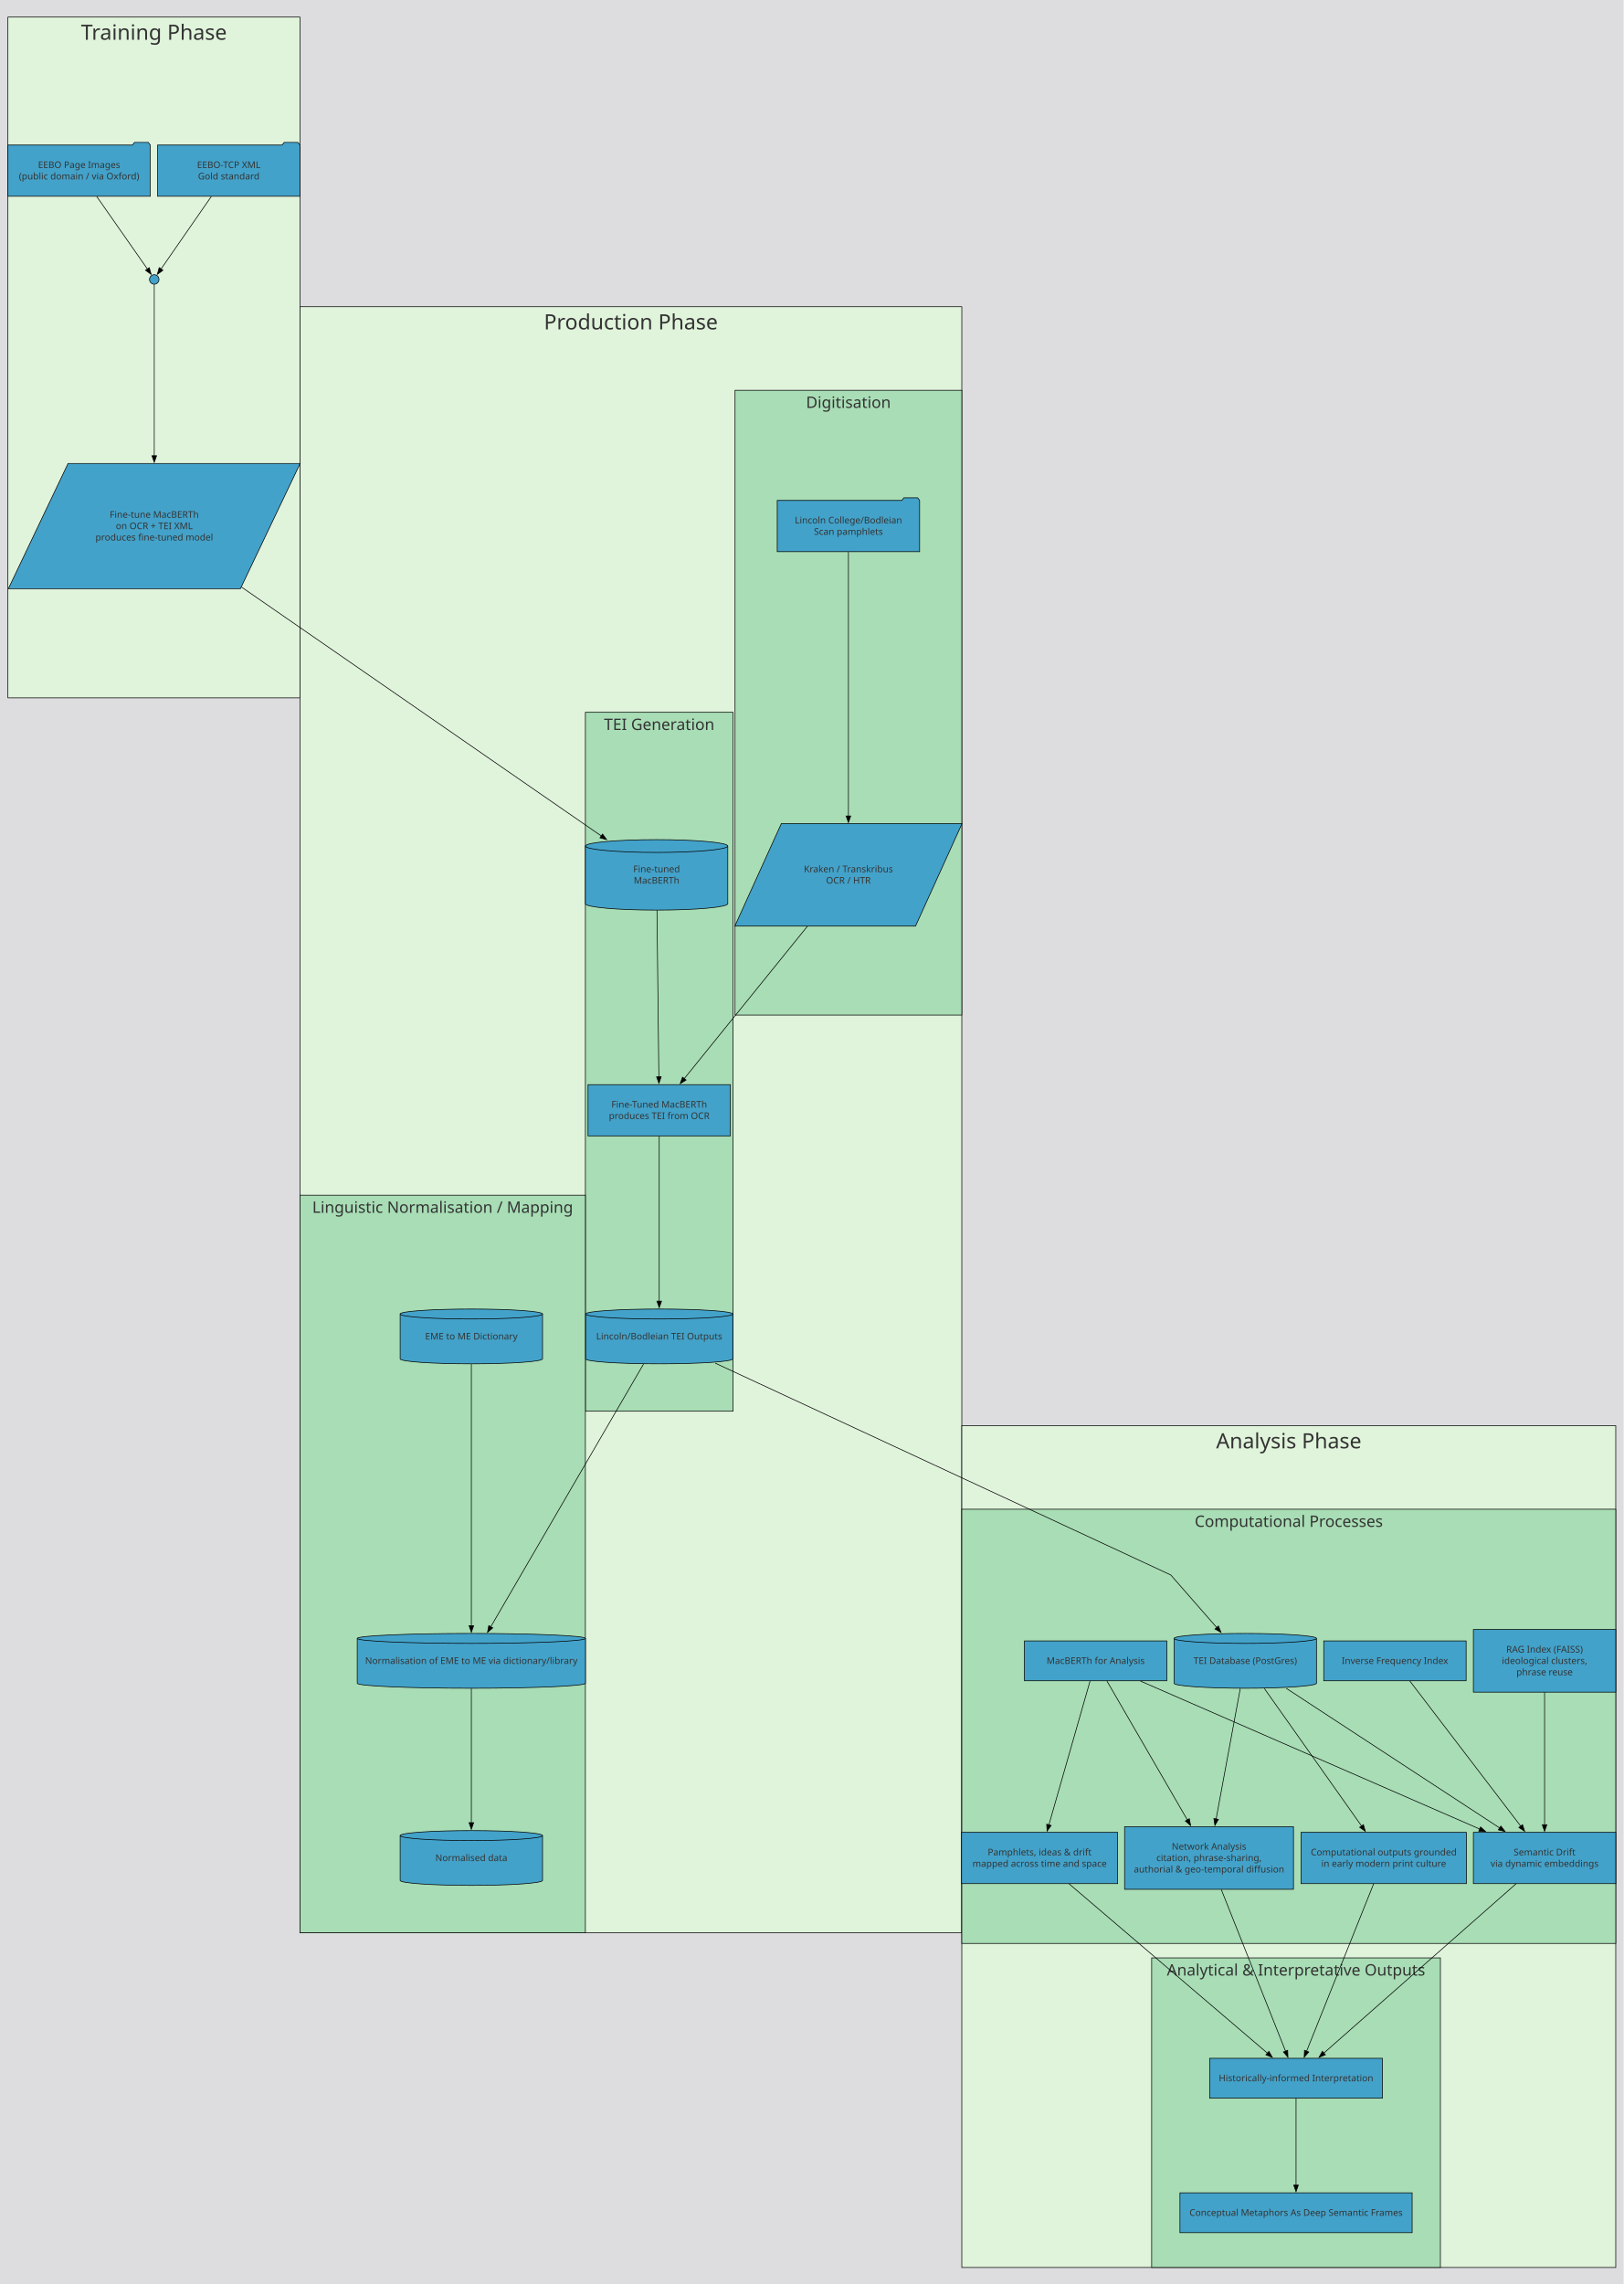
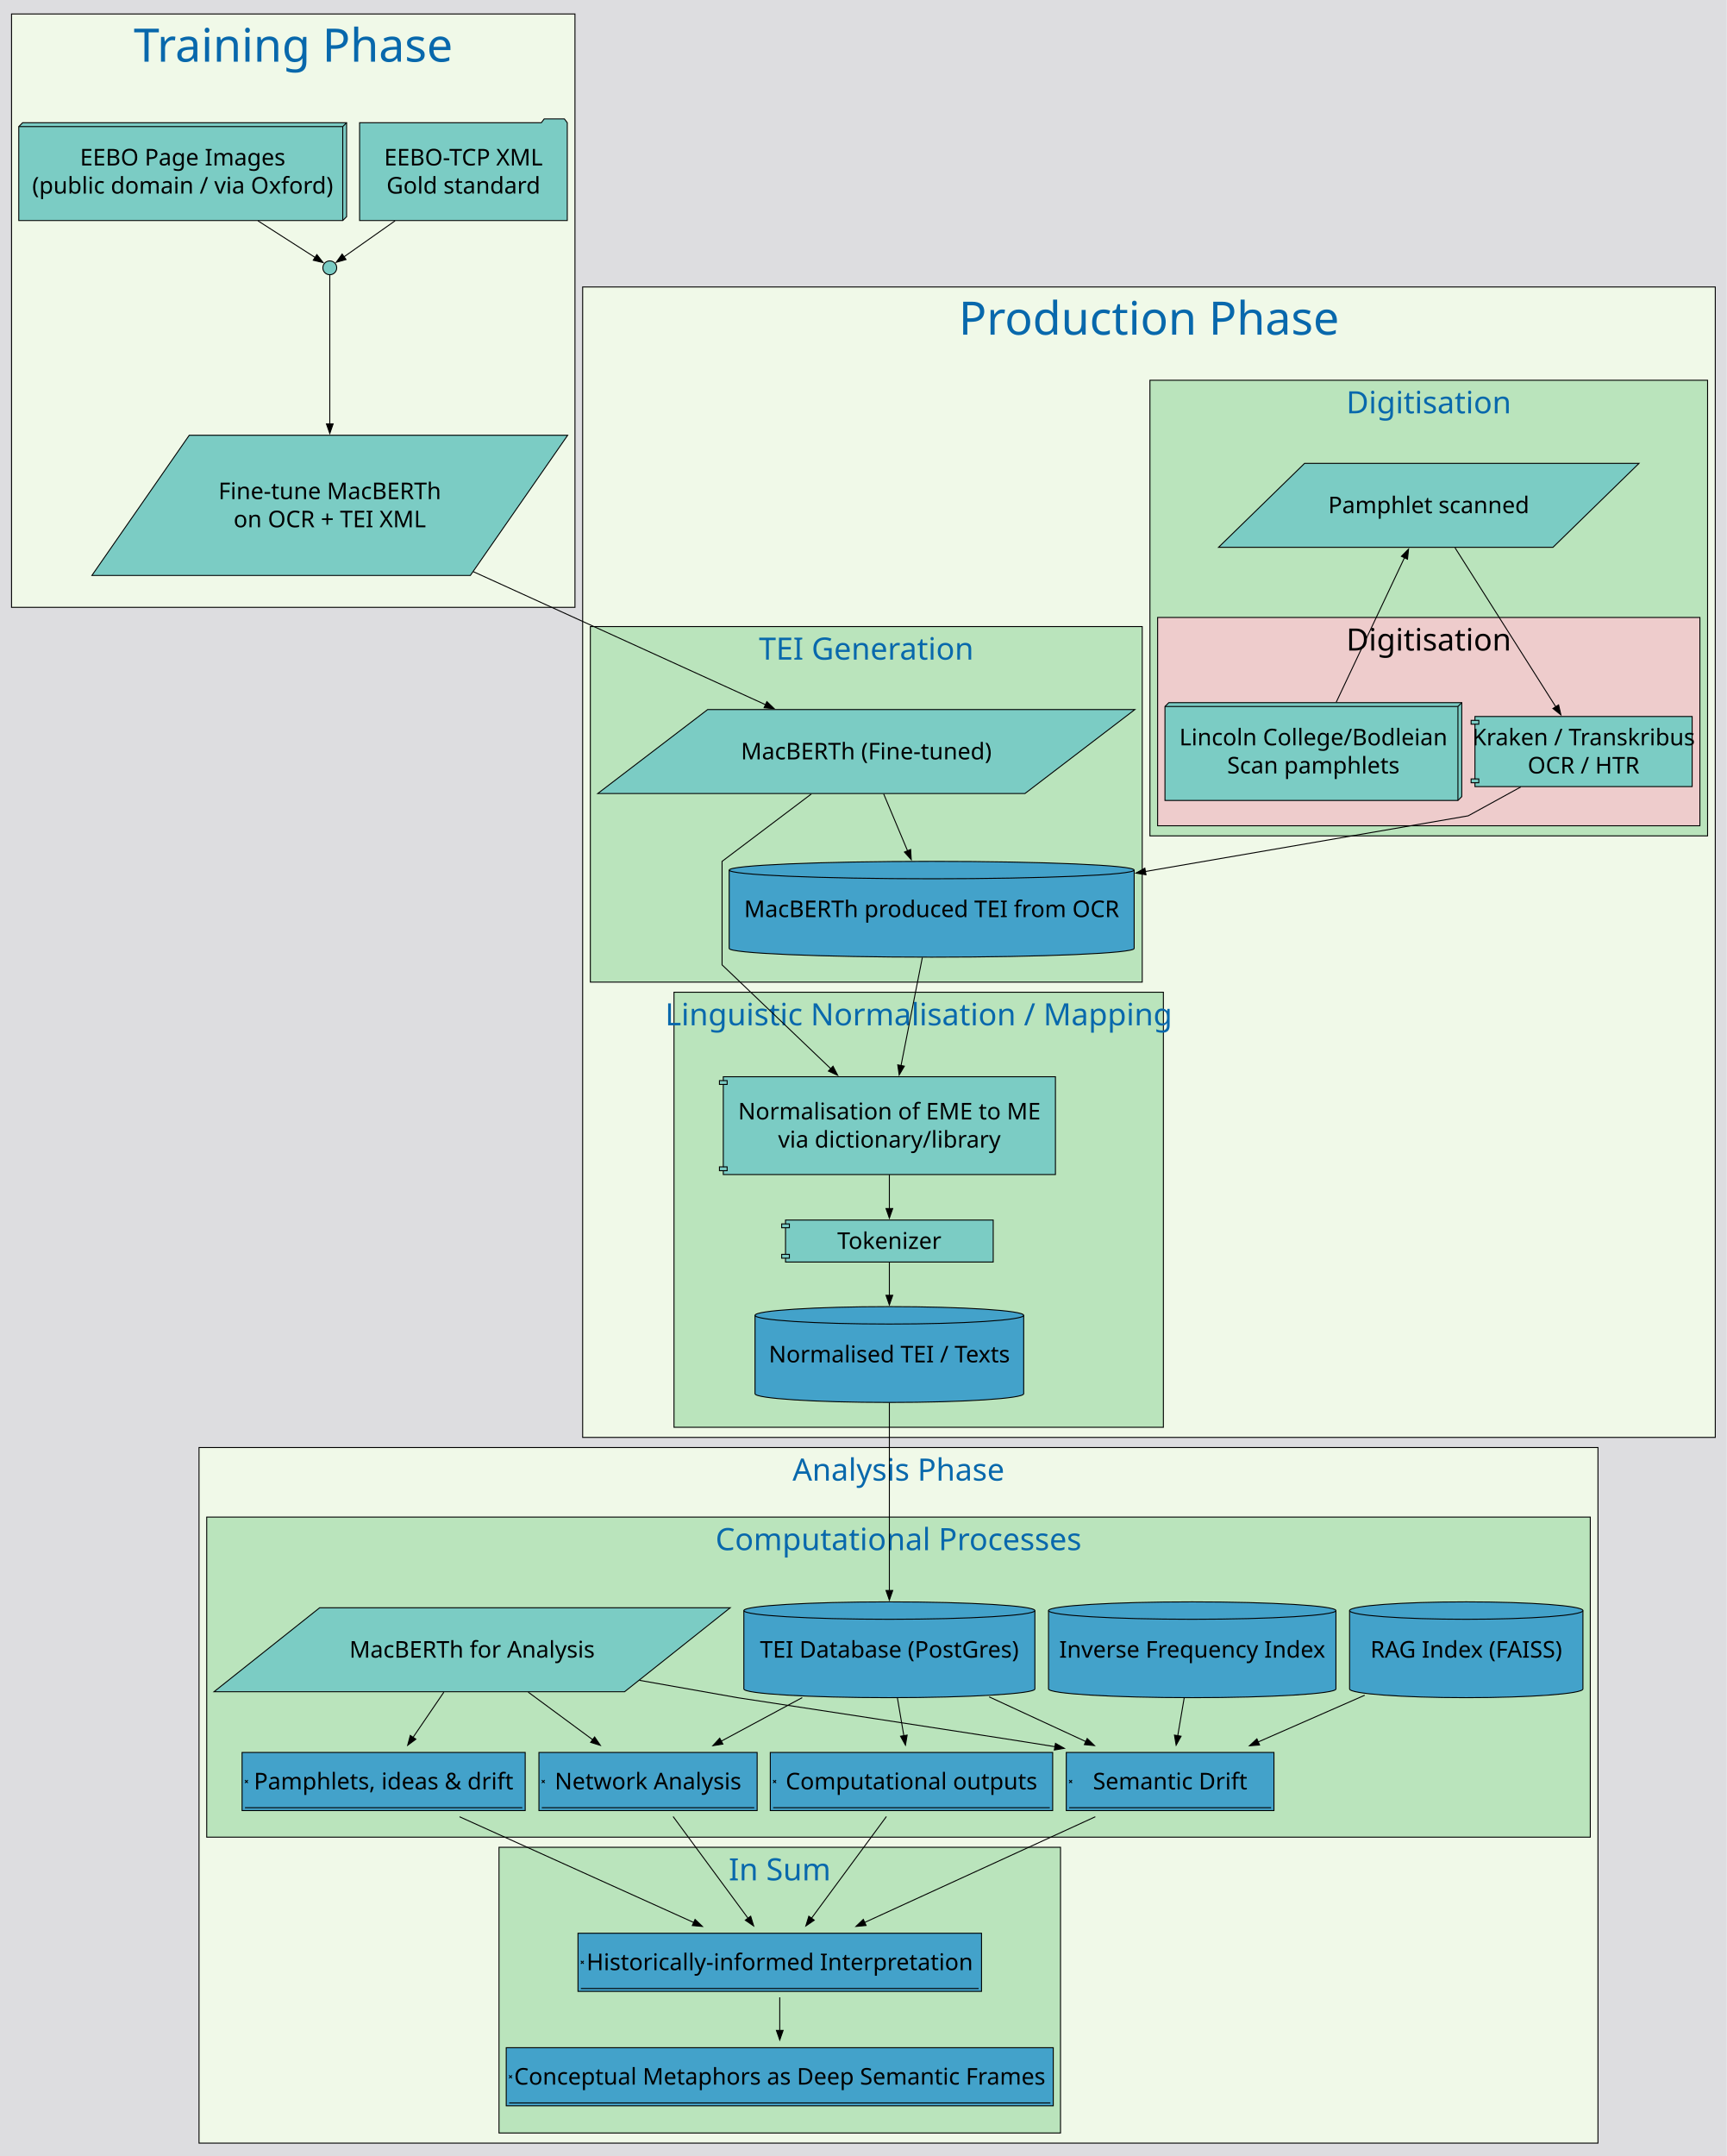
- <svg xmlns="http://www.w3.org/2000/svg" width="598pt" height="841pt" viewBox="0.00 0.00 598.00 841.00">
-   <g id="graph0" class="graph" transform="scale(0.242793 0.242793) rotate(0) translate(4 3460.71)">
-     <polygon fill="#dddde0" stroke="none" points="-4,4 -4,-3460.71 2459,-3460.71 2459,4 -4,4" />
+ <svg xmlns="http://www.w3.org/2000/svg" width="576pt" height="719pt" viewBox="0.00 0.00 576.00 719.00">
+   <g id="graph0" class="graph" transform="scale(0.320713 0.320713) rotate(0) translate(4 2239)">
+     <polygon fill="#dddde0" stroke="none" points="-4,4 -4,-2239 1792,-2239 1792,4 -4,4" />
    <g id="clust1" class="cluster">
-       <polygon fill="#e0f3db" stroke="black" points="8,-2402.34 8,-3434.79 451,-3434.79 451,-2402.34 8,-2402.34" />
-       <text xml:space="preserve" text-anchor="middle" x="229.5" y="-3400.39" font-family="sans" font-size="32.00" fill="#333333">Training Phase</text>
+       <polygon fill="#f0f9e8" stroke="black" points="8,-1607.47 8,-2224.48 594,-2224.48 594,-1607.47 8,-1607.47" />
+       <text xml:space="preserve" text-anchor="middle" x="301" y="-2174.88" font-family="Figtree" font-size="48.00" fill="#0868ac">Training Phase</text>
    </g>
    <g id="clust2" class="cluster">
-       <polygon fill="#e0f3db" stroke="black" points="451,-529.55 451,-2995.54 1455,-2995.54 1455,-529.55 451,-529.55" />
-       <text xml:space="preserve" text-anchor="middle" x="953" y="-2961.14" font-family="sans" font-size="32.00" fill="#333333">Production Phase</text>
+       <polygon fill="#f0f9e8" stroke="black" points="602,-744.34 602,-1940.6 1780,-1940.6 1780,-744.34 602,-744.34" />
+       <text xml:space="preserve" text-anchor="middle" x="1191" y="-1891" font-family="Figtree" font-size="48.00" fill="#0868ac">Production Phase</text>
    </g>
    <g id="clust3" class="cluster">
-       <polygon fill="#a8ddb5" stroke="black" points="1111,-1921.27 1111,-2868.85 1455,-2868.85 1455,-1921.27 1111,-1921.27" />
-       <text xml:space="preserve" text-anchor="middle" x="1283" y="-2842.05" font-family="sans" font-size="24.00" fill="#333333">Digitisation</text>
+       <polygon fill="#bae4bc" stroke="black" points="1192,-1369.82 1192,-1843.61 1772,-1843.61 1772,-1369.82 1192,-1369.82" />
+       <text xml:space="preserve" text-anchor="middle" x="1482" y="-1809.21" font-family="Figtree" font-size="32.00" fill="#0868ac">Digitisation</text>
    </g>
    <g id="clust4" class="cluster">
-       <polygon fill="#a8ddb5" stroke="black" points="884,-1320.49 884,-2380.43 1108,-2380.43 1108,-1320.49 884,-1320.49" />
-       <text xml:space="preserve" text-anchor="middle" x="996" y="-2353.63" font-family="sans" font-size="24.00" fill="#333333">TEI Generation</text>
+       <polygon fill="#eecccc" stroke="black" points="1200,-1380.34 1200,-1596.95 1764,-1596.95 1764,-1380.34 1200,-1380.34" />
+       <text xml:space="preserve" text-anchor="middle" x="1482" y="-1562.55" font-family="Figtree" font-size="32.00">Digitisation</text>
    </g>
    <g id="clust5" class="cluster">
-       <polygon fill="#a8ddb5" stroke="black" points="451,-529.55 451,-1648.16 884,-1648.16 884,-529.55 451,-529.55" />
-       <text xml:space="preserve" text-anchor="middle" x="667.5" y="-1621.36" font-family="sans" font-size="24.00" fill="#333333">Linguistic Normalisation / Mapping</text>
+       <polygon fill="#bae4bc" stroke="black" points="610,-1217.76 610,-1587.48 1184,-1587.48 1184,-1217.76 610,-1217.76" />
+       <text xml:space="preserve" text-anchor="middle" x="897" y="-1553.08" font-family="Figtree" font-size="32.00" fill="#0868ac">TEI Generation</text>
    </g>
    <g id="clust6" class="cluster">
-       <polygon fill="#e0f3db" stroke="black" points="1455,-21.91 1455,-1298.57 2447,-1298.57 2447,-21.91 1455,-21.91" />
-       <text xml:space="preserve" text-anchor="middle" x="1951" y="-1264.17" font-family="sans" font-size="32.00" fill="#333333">Analysis Phase</text>
+       <polygon fill="#bae4bc" stroke="black" points="697,-754.86 697,-1207.24 1206,-1207.24 1206,-754.86 697,-754.86" />
+       <text xml:space="preserve" text-anchor="middle" x="951.5" y="-1172.84" font-family="Figtree" font-size="32.00" fill="#0868ac">Linguistic Normalisation / Mapping</text>
    </g>
    <g id="clust7" class="cluster">
-       <polygon fill="#a8ddb5" stroke="black" points="1455,-513.35 1455,-1171.88 2447,-1171.88 2447,-513.35 1455,-513.35" />
-       <text xml:space="preserve" text-anchor="middle" x="1951" y="-1145.08" font-family="sans" font-size="24.00" fill="#333333">Computational Processes</text>
+       <polygon fill="#f0f9e8" stroke="black" points="203,-10.52 203,-733.82 1658,-733.82 1658,-10.52 203,-10.52" />
+       <text xml:space="preserve" text-anchor="middle" x="930.5" y="-699.42" font-family="Figtree" font-size="32.00" fill="#0868ac">Analysis Phase</text>
    </g>
    <g id="clust8" class="cluster">
-       <polygon fill="#a8ddb5" stroke="black" points="1743,-21.91 1743,-491.43 2181,-491.43 2181,-21.91 1743,-21.91" />
-       <text xml:space="preserve" text-anchor="middle" x="1962" y="-464.63" font-family="sans" font-size="24.00" fill="#333333">Analytical &amp; Interpretative Outputs</text>
+       <polygon fill="#bae4bc" stroke="black" points="211,-328.66 211,-661.49 1650,-661.49 1650,-328.66 211,-328.66" />
+       <text xml:space="preserve" text-anchor="middle" x="930.5" y="-627.09" font-family="Figtree" font-size="32.00" fill="#0868ac">Computational Processes</text>
+     </g>
+     <g id="clust9" class="cluster">
+       <polygon fill="#bae4bc" stroke="black" points="515,-21.04 515,-318.14 1099,-318.14 1099,-21.04 515,-21.04" />
+       <text xml:space="preserve" text-anchor="middle" x="807" y="-283.74" font-family="Figtree" font-size="32.00" fill="#0868ac">In Sum</text>
    </g>
    <g id="node1" class="node">
-       <polygon fill="#43a2ca" stroke="black" points="224,-3240.76 221,-3244.76 200,-3244.76 197,-3240.76 8,-3240.76 8,-3163.06 224,-3163.06 224,-3240.76" />
-       <text xml:space="preserve" text-anchor="middle" x="116" y="-3205.86" font-family="Figtree" font-size="14.00" fill="#333333">EEBO Page Images</text>
-       <text xml:space="preserve" text-anchor="middle" x="116" y="-3188.61" font-family="Figtree" font-size="14.00" fill="#333333">(public domain / via Oxford)</text>
+       <polygon fill="#7bccc4" stroke="black" points="356.48,-2111.37 19.52,-2111.37 15.53,-2107.37 15.53,-2009.67 352.48,-2009.67 356.48,-2013.67 356.48,-2111.37" />
+       <polyline fill="none" stroke="black" points="352.48,-2107.37 15.53,-2107.37" />
+       <polyline fill="none" stroke="black" points="352.48,-2107.37 352.48,-2009.67" />
+       <polyline fill="none" stroke="black" points="352.48,-2107.37 356.48,-2111.37" />
+       <text xml:space="preserve" text-anchor="middle" x="186" y="-2066.97" font-family="Figtree" font-size="24.00">EEBO Page Images</text>
+       <text xml:space="preserve" text-anchor="middle" x="186" y="-2037.72" font-family="Figtree" font-size="24.00">(public domain / via Oxford)</text>
    </g>
    <g id="node4" class="node">
-       <ellipse fill="#43a2ca" stroke="black" cx="230" cy="-3036.91" rx="7.2" ry="7.2" />
+       <ellipse fill="#7bccc4" stroke="black" cx="339" cy="-1960.52" rx="7.2" ry="7.2" />
    </g>
    <g id="edge1" class="edge">
-       <path fill="none" stroke="black" d="M142.73,-3162.7C167.27,-3127.61 202.35,-3077.44 219.61,-3052.77" />
-       <polygon fill="black" stroke="black" points="222.45,-3054.82 225.31,-3044.62 216.71,-3050.81 222.45,-3054.82" />
+       <path fill="none" stroke="black" d="M264.29,-2009.37C287.03,-1994.81 309.56,-1980.38 323.84,-1971.23" />
+       <polygon fill="black" stroke="black" points="325.55,-1974.29 332.09,-1965.95 321.78,-1968.4 325.55,-1974.29" />
    </g>
    <g id="node2" class="node">
-       <polygon fill="#43a2ca" stroke="black" points="451,-3240.76 448,-3244.76 427,-3244.76 424,-3240.76 235,-3240.76 235,-3163.06 451,-3163.06 451,-3240.76" />
-       <text xml:space="preserve" text-anchor="middle" x="343" y="-3205.86" font-family="Figtree" font-size="14.00" fill="#333333">EEBO-TCP XML</text>
-       <text xml:space="preserve" text-anchor="middle" x="343" y="-3188.61" font-family="Figtree" font-size="14.00" fill="#333333">Gold standard</text>
+       <polygon fill="#7bccc4" stroke="black" points="586,-2111.37 583,-2115.37 562,-2115.37 559,-2111.37 370,-2111.37 370,-2009.67 586,-2009.67 586,-2111.37" />
+       <text xml:space="preserve" text-anchor="middle" x="478" y="-2066.97" font-family="Figtree" font-size="24.00">EEBO-TCP XML</text>
+       <text xml:space="preserve" text-anchor="middle" x="478" y="-2037.72" font-family="Figtree" font-size="24.00">Gold standard</text>
    </g>
    <g id="edge2" class="edge">
-       <path fill="none" stroke="black" d="M316.51,-3162.7C292.18,-3127.61 257.4,-3077.44 240.3,-3052.77" />
-       <polygon fill="black" stroke="black" points="243.22,-3050.85 234.65,-3044.62 237.47,-3054.83 243.22,-3050.85" />
+       <path fill="none" stroke="black" d="M406.87,-2009.37C386.62,-1995.1 366.56,-1980.95 353.56,-1971.79" />
+       <polygon fill="black" stroke="black" points="355.88,-1969.14 345.69,-1966.24 351.85,-1974.86 355.88,-1969.14" />
    </g>
    <g id="node3" class="node">
-       <polygon fill="#43a2ca" stroke="black" points="451.29,-2757.86 99.26,-2757.86 8.71,-2567.96 360.74,-2567.96 451.29,-2757.86" />
-       <text xml:space="preserve" text-anchor="middle" x="230" y="-2675.49" font-family="Figtree" font-size="14.00" fill="#333333">Fine-tune MacBERTh</text>
-       <text xml:space="preserve" text-anchor="middle" x="230" y="-2658.24" font-family="Figtree" font-size="14.00" fill="#333333">on OCR + TEI XML</text>
-       <text xml:space="preserve" text-anchor="middle" x="230" y="-2640.99" font-family="Figtree" font-size="14.00" fill="#333333">produces fine-tuned model</text>
+       <polygon fill="#7bccc4" stroke="black" points="586.42,-1786.42 192.83,-1786.42 91.58,-1640.62 485.17,-1640.62 586.42,-1786.42" />
+       <text xml:space="preserve" text-anchor="middle" x="339" y="-1719.97" font-family="Figtree" font-size="24.00">Fine-tune MacBERTh</text>
+       <text xml:space="preserve" text-anchor="middle" x="339" y="-1690.72" font-family="Figtree" font-size="24.00">on OCR + TEI XML</text>
    </g>
    <g id="node5" class="node">
-       <path fill="#43a2ca" stroke="black" d="M1100,-2177.62C1100,-2182.98 1051.59,-2187.33 992,-2187.33 932.41,-2187.33 884,-2182.98 884,-2177.62 884,-2177.62 884,-2090.21 884,-2090.21 884,-2084.85 932.41,-2080.5 992,-2080.5 1051.59,-2080.5 1100,-2084.85 1100,-2090.21 1100,-2090.21 1100,-2177.62 1100,-2177.62" />
-       <path fill="none" stroke="black" d="M1100,-2177.62C1100,-2172.26 1051.59,-2167.91 992,-2167.91 932.41,-2167.91 884,-2172.26 884,-2177.62" />
-       <text xml:space="preserve" text-anchor="middle" x="992" y="-2137.86" font-family="Figtree" font-size="14.00" fill="#333333">Fine-tuned</text>
-       <text xml:space="preserve" text-anchor="middle" x="992" y="-2120.61" font-family="Figtree" font-size="14.00" fill="#333333">MacBERTh</text>
+       <polygon fill="#7bccc4" stroke="black" points="1176.3,-1501.17 732,-1501.17 617.7,-1413.87 1062,-1413.87 1176.3,-1501.17" />
+       <text xml:space="preserve" text-anchor="middle" x="897" y="-1449.35" font-family="Figtree" font-size="24.00">MacBERTh (Fine-tuned)</text>
    </g>
    <g id="edge4" class="edge">
-       <path fill="none" stroke="black" d="M362.3,-2570.42C519.31,-2461.83 776.39,-2284.03 908.24,-2192.84" />
-       <polygon fill="black" stroke="black" points="910.04,-2195.85 916.27,-2187.29 906.06,-2190.1 910.04,-2195.85" />
+       <path fill="none" stroke="black" d="M488.17,-1644.62C584.18,-1600.91 706.6,-1545.19 792.35,-1506.16" />
+       <polygon fill="black" stroke="black" points="793.59,-1509.44 801.24,-1502.11 790.69,-1503.07 793.59,-1509.44" />
    </g>
    <g id="edge3" class="edge">
-       <path fill="none" stroke="black" d="M230,-3029.46C230,-2998.88 230,-2866.08 230,-2769.33" />
-       <polygon fill="black" stroke="black" points="233.5,-2769.53 230,-2759.53 226.5,-2769.53 233.5,-2769.53" />
+       <path fill="none" stroke="black" d="M339,-1952.97C339,-1930.95 339,-1857.66 339,-1798.09" />
+       <polygon fill="black" stroke="black" points="342.5,-1798.27 339,-1788.27 335.5,-1798.27 342.5,-1798.27" />
+     </g>
+     <g id="node9" class="node">
+       <path fill="#43a2ca" stroke="black" d="M1175.6,-1334.27C1175.6,-1339.27 1081.21,-1343.33 965,-1343.33 848.79,-1343.33 754.4,-1339.27 754.4,-1334.27 754.4,-1334.27 754.4,-1252.77 754.4,-1252.77 754.4,-1247.77 848.79,-1243.71 965,-1243.71 1081.21,-1243.71 1175.6,-1247.77 1175.6,-1252.77 1175.6,-1252.77 1175.6,-1334.27 1175.6,-1334.27" />
+       <path fill="none" stroke="black" d="M1175.6,-1334.27C1175.6,-1329.28 1081.21,-1325.22 965,-1325.22 848.79,-1325.22 754.4,-1329.28 754.4,-1334.27" />
+       <text xml:space="preserve" text-anchor="middle" x="965" y="-1285.35" font-family="Figtree" font-size="24.00">MacBERTh produced TEI from OCR</text>
+     </g>
+     <g id="edge8" class="edge">
+       <path fill="none" stroke="black" d="M915.04,-1413.53C922.68,-1395.34 931.71,-1373.83 939.97,-1354.14" />
+       <polygon fill="black" stroke="black" points="943.11,-1355.7 943.76,-1345.13 936.66,-1352.99 943.11,-1355.7" />
+     </g>
+     <g id="node10" class="node">
+       <polygon fill="#7bccc4" stroke="black" points="1093.72,-1119.37 748.27,-1119.37 748.27,-1115.37 744.27,-1115.37 744.27,-1111.37 748.27,-1111.37 748.27,-1025.67 744.27,-1025.67 744.27,-1021.67 748.27,-1021.67 748.27,-1017.67 1093.72,-1017.67 1093.72,-1119.37" />
+       <polyline fill="none" stroke="black" points="748.27,-1115.37 752.27,-1115.37 752.27,-1111.37 748.27,-1111.37" />
+       <polyline fill="none" stroke="black" points="748.27,-1025.67 752.27,-1025.67 752.27,-1021.67 748.27,-1021.67" />
+       <text xml:space="preserve" text-anchor="middle" x="921" y="-1074.97" font-family="Figtree" font-size="24.00">Normalisation of EME to ME</text>
+       <text xml:space="preserve" text-anchor="middle" x="921" y="-1045.72" font-family="Figtree" font-size="24.00">via dictionary/library</text>
+     </g>
+     <g id="edge12" class="edge">
+       <path fill="none" stroke="black" d="M839.86,-1413.41C797.47,-1381.42 747,-1343.33 747,-1343.33 747,-1343.33 747,-1235.71 747,-1235.71 747,-1235.71 809.91,-1175.63 860.08,-1127.71" />
+       <polygon fill="black" stroke="black" points="862.41,-1130.32 867.23,-1120.88 857.58,-1125.26 862.41,-1130.32" />
+     </g>
+     <g id="node6" class="node">
+       <polygon fill="#7bccc4" stroke="black" points="1700.65,-1757.17 1352.83,-1757.17 1263.35,-1669.87 1611.17,-1669.87 1700.65,-1757.17" />
+       <text xml:space="preserve" text-anchor="middle" x="1482" y="-1705.35" font-family="Figtree" font-size="24.00">Pamphlet scanned</text>
    </g>
    <g id="node8" class="node">
-       <polygon fill="#43a2ca" stroke="black" points="1104,-1815.76 888,-1815.76 888,-1738.06 1104,-1738.06 1104,-1815.76" />
-       <text xml:space="preserve" text-anchor="middle" x="996" y="-1780.86" font-family="Figtree" font-size="14.00" fill="#333333">Fine-Tuned MacBERTh</text>
-       <text xml:space="preserve" text-anchor="middle" x="996" y="-1763.61" font-family="Figtree" font-size="14.00" fill="#333333">produces TEI from OCR</text>
-     </g>
-     <g id="edge8" class="edge">
-       <path fill="none" stroke="black" d="M992.59,-2080.15C993.36,-2012 994.69,-1894.26 995.44,-1827.63" />
-       <polygon fill="black" stroke="black" points="998.94,-1827.76 995.55,-1817.72 991.94,-1827.68 998.94,-1827.76" />
-     </g>
-     <g id="node6" class="node">
-       <polygon fill="#43a2ca" stroke="black" points="1391,-2701.76 1388,-2705.76 1367,-2705.76 1364,-2701.76 1175,-2701.76 1175,-2624.06 1391,-2624.06 1391,-2701.76" />
-       <text xml:space="preserve" text-anchor="middle" x="1283" y="-2666.86" font-family="Figtree" font-size="14.00" fill="#333333">Lincoln College/Bodleian</text>
-       <text xml:space="preserve" text-anchor="middle" x="1283" y="-2649.61" font-family="Figtree" font-size="14.00" fill="#333333">Scan pamphlets</text>
+       <polygon fill="#7bccc4" stroke="black" points="1755.95,-1493.97 1530.05,-1493.97 1530.05,-1489.97 1526.05,-1489.97 1526.05,-1485.97 1530.05,-1485.97 1530.05,-1429.07 1526.05,-1429.07 1526.05,-1425.07 1530.05,-1425.07 1530.05,-1421.07 1755.95,-1421.07 1755.95,-1493.97" />
+       <polyline fill="none" stroke="black" points="1530.05,-1489.97 1534.05,-1489.97 1534.05,-1485.97 1530.05,-1485.97" />
+       <polyline fill="none" stroke="black" points="1530.05,-1429.07 1534.05,-1429.07 1534.05,-1425.07 1530.05,-1425.07" />
+       <text xml:space="preserve" text-anchor="middle" x="1643" y="-1463.97" font-family="Figtree" font-size="24.00">Kraken / Transkribus</text>
+       <text xml:space="preserve" text-anchor="middle" x="1643" y="-1434.72" font-family="Figtree" font-size="24.00">OCR / HTR</text>
+     </g>
+     <g id="edge6" class="edge">
+       <path fill="none" stroke="black" d="M1509.31,-1669.43C1538.46,-1623.45 1584.45,-1550.9 1614.16,-1504.01" />
+       <polygon fill="black" stroke="black" points="1617.04,-1506.01 1619.44,-1495.69 1611.13,-1502.27 1617.04,-1506.01" />
    </g>
    <g id="node7" class="node">
-       <polygon fill="#43a2ca" stroke="black" points="1455.31,-2211.61 1181.2,-2211.61 1110.69,-2056.21 1384.8,-2056.21 1455.31,-2211.61" />
-       <text xml:space="preserve" text-anchor="middle" x="1283" y="-2137.86" font-family="Figtree" font-size="14.00" fill="#333333">Kraken / Transkribus</text>
-       <text xml:space="preserve" text-anchor="middle" x="1283" y="-2120.61" font-family="Figtree" font-size="14.00" fill="#333333">OCR / HTR</text>
+       <polygon fill="#7bccc4" stroke="black" points="1516.35,-1508.37 1211.65,-1508.37 1207.65,-1504.37 1207.65,-1406.67 1512.35,-1406.67 1516.35,-1410.67 1516.35,-1508.37" />
+       <polyline fill="none" stroke="black" points="1512.35,-1504.37 1207.65,-1504.37" />
+       <polyline fill="none" stroke="black" points="1512.35,-1504.37 1512.35,-1406.67" />
+       <polyline fill="none" stroke="black" points="1512.35,-1504.37 1516.35,-1508.37" />
+       <text xml:space="preserve" text-anchor="middle" x="1362" y="-1463.97" font-family="Figtree" font-size="24.00">Lincoln College/Bodleian</text>
+       <text xml:space="preserve" text-anchor="middle" x="1362" y="-1434.72" font-family="Figtree" font-size="24.00">Scan pamphlets</text>
    </g>
    <g id="edge5" class="edge">
-       <path fill="none" stroke="black" d="M1283,-2623.59C1283,-2540.04 1283,-2339.65 1283,-2223.08" />
-       <polygon fill="black" stroke="black" points="1286.5,-2223.24 1283,-2213.24 1279.5,-2223.24 1286.5,-2223.24" />
-     </g>
-     <g id="edge6" class="edge">
-       <path fill="none" stroke="black" d="M1220.73,-2055.88C1163.8,-1985.48 1081.46,-1883.62 1033.86,-1824.75" />
-       <polygon fill="black" stroke="black" points="1036.77,-1822.78 1027.77,-1817.21 1031.33,-1827.18 1036.77,-1822.78" />
-     </g>
-     <g id="node9" class="node">
-       <path fill="#43a2ca" stroke="black" d="M1107.6,-1467.92C1107.6,-1472.09 1057.58,-1475.47 996,-1475.47 934.42,-1475.47 884.4,-1472.09 884.4,-1467.92 884.4,-1467.92 884.4,-1399.91 884.4,-1399.91 884.4,-1395.74 934.42,-1392.36 996,-1392.36 1057.58,-1392.36 1107.6,-1395.74 1107.6,-1399.91 1107.6,-1399.91 1107.6,-1467.92 1107.6,-1467.92" />
-       <path fill="none" stroke="black" d="M1107.6,-1467.92C1107.6,-1463.75 1057.58,-1460.36 996,-1460.36 934.42,-1460.36 884.4,-1463.75 884.4,-1467.92" />
-       <text xml:space="preserve" text-anchor="middle" x="996" y="-1429.24" font-family="Figtree" font-size="14.00" fill="#333333">Lincoln/Bodleian TEI Outputs</text>
+       <path fill="none" stroke="black" d="M1385.76,-1508.81C1406.28,-1552.25 1435.85,-1614.83 1456.78,-1659.15" />
+       <polygon fill="black" stroke="black" points="1453.56,-1660.52 1461,-1668.07 1459.89,-1657.53 1453.56,-1660.52" />
    </g>
    <g id="edge7" class="edge">
-       <path fill="none" stroke="black" d="M996,-1737.79C996,-1676.67 996,-1556.63 996,-1487.44" />
-       <polygon fill="black" stroke="black" points="999.5,-1487.48 996,-1477.48 992.5,-1487.48 999.5,-1487.48" />
-     </g>
-     <g id="node10" class="node">
-       <path fill="#43a2ca" stroke="black" d="M884.1,-975.92C884.1,-980.09 806.51,-983.47 711,-983.47 615.49,-983.47 537.9,-980.09 537.9,-975.92 537.9,-975.92 537.9,-907.91 537.9,-907.91 537.9,-903.74 615.49,-900.36 711,-900.36 806.51,-900.36 884.1,-903.74 884.1,-907.91 884.1,-907.91 884.1,-975.92 884.1,-975.92" />
-       <path fill="none" stroke="black" d="M884.1,-975.92C884.1,-971.75 806.51,-968.36 711,-968.36 615.49,-968.36 537.9,-971.75 537.9,-975.92" />
-       <text xml:space="preserve" text-anchor="middle" x="711" y="-937.24" font-family="Figtree" font-size="14.00" fill="#333333">Normalisation of EME to ME via dictionary/library</text>
+       <path fill="none" stroke="black" d="M1577.73,-1420.71C1549.59,-1405.26 1523,-1390.67 1523,-1390.67 1523,-1390.67 1342.73,-1359.61 1187.11,-1332.79" />
+       <polygon fill="black" stroke="black" points="1187.9,-1329.38 1177.45,-1331.13 1186.71,-1336.28 1187.9,-1329.38" />
    </g>
    <g id="edge9" class="edge">
-       <path fill="none" stroke="black" d="M972.19,-1391.98C920.31,-1302.79 797.19,-1091.11 740.5,-993.64" />
-       <polygon fill="black" stroke="black" points="743.55,-991.92 735.5,-985.04 737.5,-995.44 743.55,-991.92" />
+       <path fill="none" stroke="black" d="M955.29,-1243.31C948.76,-1210.21 940.1,-1166.32 933.12,-1130.93" />
+       <polygon fill="black" stroke="black" points="936.58,-1130.39 931.21,-1121.25 929.71,-1131.74 936.58,-1130.39" />
+     </g>
+     <g id="node12" class="node">
+       <polygon fill="#7bccc4" stroke="black" points="1029,-970.35 813,-970.35 813,-966.35 809,-966.35 809,-962.35 813,-962.35 813,-934.7 809,-934.7 809,-930.7 813,-930.7 813,-926.7 1029,-926.7 1029,-970.35" />
+       <polyline fill="none" stroke="black" points="813,-966.35 817,-966.35 817,-962.35 813,-962.35" />
+       <polyline fill="none" stroke="black" points="813,-934.7 817,-934.7 817,-930.7 813,-930.7" />
+       <text xml:space="preserve" text-anchor="middle" x="921" y="-940.35" font-family="Figtree" font-size="24.00">Tokenizer</text>
+     </g>
+     <g id="edge10" class="edge">
+       <path fill="none" stroke="black" d="M921,-1017.48C921,-1005.49 921,-992.99 921,-982.03" />
+       <polygon fill="black" stroke="black" points="924.5,-982.35 921,-972.35 917.5,-982.35 924.5,-982.35" />
+     </g>
+     <g id="node11" class="node">
+       <path fill="#43a2ca" stroke="black" d="M1060.72,-871.27C1060.72,-876.27 998.1,-880.33 921,-880.33 843.9,-880.33 781.27,-876.27 781.27,-871.27 781.27,-871.27 781.27,-789.77 781.27,-789.77 781.27,-784.77 843.9,-780.71 921,-780.71 998.1,-780.71 1060.72,-784.77 1060.72,-789.77 1060.72,-789.77 1060.72,-871.27 1060.72,-871.27" />
+       <path fill="none" stroke="black" d="M1060.72,-871.27C1060.72,-866.28 998.1,-862.22 921,-862.22 843.9,-862.22 781.27,-866.28 781.27,-871.27" />
+       <text xml:space="preserve" text-anchor="middle" x="921" y="-822.35" font-family="Figtree" font-size="24.00">Normalised TEI / Texts</text>
    </g>
    <g id="node14" class="node">
-       <path fill="#43a2ca" stroke="black" d="M1993,-975.92C1993,-980.09 1944.59,-983.47 1885,-983.47 1825.41,-983.47 1777,-980.09 1777,-975.92 1777,-975.92 1777,-907.91 1777,-907.91 1777,-903.74 1825.41,-900.36 1885,-900.36 1944.59,-900.36 1993,-903.74 1993,-907.91 1993,-907.91 1993,-975.92 1993,-975.92" />
-       <path fill="none" stroke="black" d="M1993,-975.92C1993,-971.75 1944.59,-968.36 1885,-968.36 1825.41,-968.36 1777,-971.75 1777,-975.92" />
-       <text xml:space="preserve" text-anchor="middle" x="1885" y="-937.24" font-family="Figtree" font-size="14.00" fill="#333333">TEI Database (PostGres)</text>
-     </g>
-     <g id="edge12" class="edge">
-       <path fill="none" stroke="black" d="M1080.89,-1393.45C1282.25,-1299.83 1772,-1072.14 1772,-1072.14 1772,-1072.14 1809.83,-1028.88 1841.72,-992.41" />
-       <polygon fill="black" stroke="black" points="1844.3,-994.77 1848.25,-984.94 1839.03,-990.17 1844.3,-994.77" />
-     </g>
-     <g id="node12" class="node">
-       <path fill="#43a2ca" stroke="black" d="M819,-676.92C819,-681.09 770.59,-684.47 711,-684.47 651.41,-684.47 603,-681.09 603,-676.92 603,-676.92 603,-608.91 603,-608.91 603,-604.74 651.41,-601.36 711,-601.36 770.59,-601.36 819,-604.74 819,-608.91 819,-608.91 819,-676.92 819,-676.92" />
-       <path fill="none" stroke="black" d="M819,-676.92C819,-672.75 770.59,-669.36 711,-669.36 651.41,-669.36 603,-672.75 603,-676.92" />
-       <text xml:space="preserve" text-anchor="middle" x="711" y="-638.24" font-family="Figtree" font-size="14.00" fill="#333333">Normalised data</text>
-     </g>
-     <g id="edge10" class="edge">
-       <path fill="none" stroke="black" d="M711,-899.93C711,-846.93 711,-754.55 711,-696.45" />
-       <polygon fill="black" stroke="black" points="714.5,-696.47 711,-686.47 707.5,-696.47 714.5,-696.47" />
-     </g>
-     <g id="node11" class="node">
-       <path fill="#43a2ca" stroke="black" d="M819,-1467.92C819,-1472.09 770.59,-1475.47 711,-1475.47 651.41,-1475.47 603,-1472.09 603,-1467.92 603,-1467.92 603,-1399.91 603,-1399.91 603,-1395.74 651.41,-1392.36 711,-1392.36 770.59,-1392.36 819,-1395.74 819,-1399.91 819,-1399.91 819,-1467.92 819,-1467.92" />
-       <path fill="none" stroke="black" d="M819,-1467.92C819,-1463.75 770.59,-1460.36 711,-1460.36 651.41,-1460.36 603,-1463.75 603,-1467.92" />
-       <text xml:space="preserve" text-anchor="middle" x="711" y="-1429.24" font-family="Figtree" font-size="14.00" fill="#333333">EME to ME Dictionary</text>
+       <path fill="#43a2ca" stroke="black" d="M1072.35,-564.27C1072.35,-569.27 1004.51,-573.33 921,-573.33 837.49,-573.33 769.65,-569.27 769.65,-564.27 769.65,-564.27 769.65,-482.77 769.65,-482.77 769.65,-477.77 837.49,-473.71 921,-473.71 1004.51,-473.71 1072.35,-477.77 1072.35,-482.77 1072.35,-482.77 1072.35,-564.27 1072.35,-564.27" />
+       <path fill="none" stroke="black" d="M1072.35,-564.27C1072.35,-559.28 1004.51,-555.22 921,-555.22 837.49,-555.22 769.65,-559.28 769.65,-564.27" />
+       <text xml:space="preserve" text-anchor="middle" x="921" y="-515.35" font-family="Figtree" font-size="24.00">TEI Database (PostGres)</text>
+     </g>
+     <g id="edge13" class="edge">
+       <path fill="none" stroke="black" d="M921,-780.52C921,-727.35 921,-642.4 921,-585.09" />
+       <polygon fill="black" stroke="black" points="924.5,-585.17 921,-575.17 917.5,-585.17 924.5,-585.17" />
    </g>
    <g id="edge11" class="edge">
-       <path fill="none" stroke="black" d="M711,-1391.98C711,-1303.24 711,-1093.24 711,-995.13" />
-       <polygon fill="black" stroke="black" points="714.5,-995.25 711,-985.25 707.5,-995.25 714.5,-995.25" />
+       <path fill="none" stroke="black" d="M921,-926.25C921,-916.43 921,-904.23 921,-891.89" />
+       <polygon fill="black" stroke="black" points="924.5,-892.09 921,-882.09 917.5,-892.09 924.5,-892.09" />
    </g>
    <g id="node13" class="node">
-       <polygon fill="#43a2ca" stroke="black" points="1766,-972.14 1550,-972.14 1550,-911.69 1766,-911.69 1766,-972.14" />
-       <text xml:space="preserve" text-anchor="middle" x="1658" y="-937.24" font-family="Figtree" font-size="14.00" fill="#333333">MacBERTh for Analysis</text>
+       <polygon fill="#7bccc4" stroke="black" points="755.42,-567.17 328.43,-567.17 218.58,-479.87 645.57,-479.87 755.42,-567.17" />
+       <text xml:space="preserve" text-anchor="middle" x="487" y="-515.35" font-family="Figtree" font-size="24.00">MacBERTh for Analysis</text>
    </g>
    <g id="node17" class="node">
-       <polygon fill="#43a2ca" stroke="black" points="2447,-681.76 2231,-681.76 2231,-604.06 2447,-604.06 2447,-681.76" />
-       <text xml:space="preserve" text-anchor="middle" x="2339" y="-646.86" font-family="Figtree" font-size="14.00" fill="#333333">Semantic Drift</text>
-       <text xml:space="preserve" text-anchor="middle" x="2339" y="-629.61" font-family="Figtree" font-size="14.00" fill="#333333">via dynamic embeddings</text>
-     </g>
-     <g id="edge13" class="edge">
-       <path fill="none" stroke="black" d="M1726.1,-911.21C1847.28,-858.36 2100.76,-747.82 2240.79,-686.75" />
-       <polygon fill="black" stroke="black" points="2241.93,-690.07 2249.7,-682.86 2239.13,-683.65 2241.93,-690.07" />
+       <polygon fill="#43a2ca" stroke="black" points="1321,-416.75 1105,-416.75 1105,-356.3 1321,-356.3 1321,-416.75" />
+       <polyline fill="none" stroke="black" points="1108,-388.02 1111,-385.02" />
+       <polyline fill="none" stroke="black" points="1108,-385.02 1111,-388.02" />
+       <polyline fill="none" stroke="black" points="1108,-359.3 1318,-359.3" />
+       <text xml:space="preserve" text-anchor="middle" x="1213" y="-378.35" font-family="Figtree" font-size="24.00">Semantic Drift</text>
+     </g>
+     <g id="edge14" class="edge">
+       <path fill="none" stroke="black" d="M661.01,-491.75C716.13,-482 763,-473.71 763,-473.71 763,-473.71 1034.59,-432.39 1093.44,-422.71" />
+       <polygon fill="black" stroke="black" points="1093.78,-426.2 1103.02,-421.01 1092.57,-419.31 1093.78,-426.2" />
    </g>
    <g id="node18" class="node">
-       <polygon fill="#43a2ca" stroke="black" points="1958.1,-690.39 1701.9,-690.39 1701.9,-595.44 1958.1,-595.44 1958.1,-690.39" />
-       <text xml:space="preserve" text-anchor="middle" x="1830" y="-655.49" font-family="Figtree" font-size="14.00" fill="#333333">Network Analysis</text>
-       <text xml:space="preserve" text-anchor="middle" x="1830" y="-638.24" font-family="Figtree" font-size="14.00" fill="#333333">citation, phrase-sharing,</text>
-       <text xml:space="preserve" text-anchor="middle" x="1830" y="-620.99" font-family="Figtree" font-size="14.00" fill="#333333">authorial &amp; geo-temporal diffusion</text>
-     </g>
-     <g id="edge14" class="edge">
-       <path fill="none" stroke="black" d="M1675.12,-911.35C1703.51,-862.33 1760.81,-763.39 1797.19,-700.57" />
-       <polygon fill="black" stroke="black" points="1800.1,-702.53 1802.08,-692.12 1794.04,-699.02 1800.1,-702.53" />
+       <polygon fill="#43a2ca" stroke="black" points="783.48,-416.75 556.52,-416.75 556.52,-356.3 783.48,-356.3 783.48,-416.75" />
+       <polyline fill="none" stroke="black" points="559.52,-388.02 562.52,-385.02" />
+       <polyline fill="none" stroke="black" points="559.52,-385.02 562.52,-388.02" />
+       <polyline fill="none" stroke="black" points="559.52,-359.3 780.48,-359.3" />
+       <text xml:space="preserve" text-anchor="middle" x="670" y="-378.35" font-family="Figtree" font-size="24.00">Network Analysis</text>
+     </g>
+     <g id="edge15" class="edge">
+       <path fill="none" stroke="black" d="M545.41,-479.44C566.91,-463.57 591.24,-445.62 612.66,-429.82" />
+       <polygon fill="black" stroke="black" points="614.45,-432.85 620.42,-424.1 610.3,-427.22 614.45,-432.85" />
    </g>
    <g id="node19" class="node">
-       <polygon fill="#43a2ca" stroke="black" points="1691.35,-681.76 1454.65,-681.76 1454.65,-604.06 1691.35,-604.06 1691.35,-681.76" />
-       <text xml:space="preserve" text-anchor="middle" x="1573" y="-646.86" font-family="Figtree" font-size="14.00" fill="#333333">Pamphlets, ideas &amp; drift</text>
-       <text xml:space="preserve" text-anchor="middle" x="1573" y="-629.61" font-family="Figtree" font-size="14.00" fill="#333333">mapped across time and space</text>
-     </g>
-     <g id="edge15" class="edge">
-       <path fill="none" stroke="black" d="M1649.54,-911.35C1634.92,-860.28 1604.8,-755.03 1587.01,-692.88" />
-       <polygon fill="black" stroke="black" points="1590.48,-692.28 1584.37,-683.63 1583.75,-694.21 1590.48,-692.28" />
+       <polygon fill="#43a2ca" stroke="black" points="542.23,-416.75 247.78,-416.75 247.78,-356.3 542.23,-356.3 542.23,-416.75" />
+       <polyline fill="none" stroke="black" points="250.78,-388.02 253.78,-385.02" />
+       <polyline fill="none" stroke="black" points="250.78,-385.02 253.78,-388.02" />
+       <polyline fill="none" stroke="black" points="250.78,-359.3 539.23,-359.3" />
+       <text xml:space="preserve" text-anchor="middle" x="395" y="-378.35" font-family="Figtree" font-size="24.00">Pamphlets, ideas &amp; drift</text>
    </g>
    <g id="edge16" class="edge">
-       <path fill="none" stroke="black" d="M1947.17,-900.24C2031.91,-844.81 2183.13,-745.89 2270.86,-688.49" />
-       <polygon fill="black" stroke="black" points="2272.73,-691.45 2279.18,-683.05 2268.9,-685.59 2272.73,-691.45" />
+       <path fill="none" stroke="black" d="M457.64,-479.44C447.36,-464.35 435.8,-447.39 425.44,-432.19" />
+       <polygon fill="black" stroke="black" points="428.54,-430.52 420.01,-424.23 422.75,-434.46 428.54,-430.52" />
    </g>
    <g id="edge17" class="edge">
-       <path fill="none" stroke="black" d="M1877.41,-899.93C1867.91,-848.61 1851.57,-760.37 1840.77,-702.08" />
-       <polygon fill="black" stroke="black" points="1844.23,-701.52 1838.96,-692.32 1837.34,-702.8 1844.23,-701.52" />
+       <path fill="none" stroke="black" d="M1024.77,-474.55C1057.76,-459.3 1093.89,-442.59 1125.6,-427.93" />
+       <polygon fill="black" stroke="black" points="1126.75,-431.25 1134.35,-423.88 1123.81,-424.9 1126.75,-431.25" />
+     </g>
+     <g id="edge18" class="edge">
+       <path fill="none" stroke="black" d="M830.38,-473.78C802.74,-458.92 772.65,-442.73 746.07,-428.44" />
+       <polygon fill="black" stroke="black" points="747.87,-425.43 737.4,-423.77 744.55,-431.59 747.87,-425.43" />
    </g>
    <g id="node20" class="node">
-       <polygon fill="#43a2ca" stroke="black" points="2220.47,-681.76 1969.53,-681.76 1969.53,-604.06 2220.47,-604.06 2220.47,-681.76" />
-       <text xml:space="preserve" text-anchor="middle" x="2095" y="-646.86" font-family="Figtree" font-size="14.00" fill="#333333">Computational outputs grounded</text>
-       <text xml:space="preserve" text-anchor="middle" x="2095" y="-629.61" font-family="Figtree" font-size="14.00" fill="#333333">in early modern print culture</text>
-     </g>
-     <g id="edge18" class="edge">
-       <path fill="none" stroke="black" d="M1913.98,-899.93C1952.56,-845.36 2020.66,-749.05 2061.43,-691.39" />
-       <polygon fill="black" stroke="black" points="2064.19,-693.55 2067.11,-683.36 2058.48,-689.51 2064.19,-693.55" />
+       <polygon fill="#43a2ca" stroke="black" points="1090.85,-416.75 797.15,-416.75 797.15,-356.3 1090.85,-356.3 1090.85,-416.75" />
+       <polyline fill="none" stroke="black" points="800.15,-388.02 803.15,-385.02" />
+       <polyline fill="none" stroke="black" points="800.15,-385.02 803.15,-388.02" />
+       <polyline fill="none" stroke="black" points="800.15,-359.3 1087.85,-359.3" />
+       <text xml:space="preserve" text-anchor="middle" x="944" y="-378.35" font-family="Figtree" font-size="24.00">Computational outputs</text>
+     </g>
+     <g id="edge19" class="edge">
+       <path fill="none" stroke="black" d="M929.37,-473.4C931.55,-460.59 933.9,-446.82 936.06,-434.14" />
+       <polygon fill="black" stroke="black" points="939.5,-434.8 937.73,-424.35 932.6,-433.62 939.5,-434.8" />
    </g>
    <g id="node15" class="node">
-       <polygon fill="#43a2ca" stroke="black" points="2220,-972.14 2004,-972.14 2004,-911.69 2220,-911.69 2220,-972.14" />
-       <text xml:space="preserve" text-anchor="middle" x="2112" y="-937.24" font-family="Figtree" font-size="14.00" fill="#333333">Inverse Frequency Index</text>
-     </g>
-     <g id="edge19" class="edge">
-       <path fill="none" stroke="black" d="M2134.6,-911.35C2174.04,-859.75 2255.74,-752.85 2303.04,-690.97" />
-       <polygon fill="black" stroke="black" points="2305.54,-693.45 2308.84,-683.38 2299.98,-689.2 2305.54,-693.45" />
+       <path fill="#43a2ca" stroke="black" d="M1385.47,-564.27C1385.47,-569.27 1318.48,-573.33 1236,-573.33 1153.52,-573.33 1086.53,-569.27 1086.53,-564.27 1086.53,-564.27 1086.53,-482.77 1086.53,-482.77 1086.53,-477.77 1153.52,-473.71 1236,-473.71 1318.48,-473.71 1385.47,-477.77 1385.47,-482.77 1385.47,-482.77 1385.47,-564.27 1385.47,-564.27" />
+       <path fill="none" stroke="black" d="M1385.47,-564.27C1385.47,-559.28 1318.48,-555.22 1236,-555.22 1153.52,-555.22 1086.53,-559.28 1086.53,-564.27" />
+       <text xml:space="preserve" text-anchor="middle" x="1236" y="-515.35" font-family="Figtree" font-size="24.00">Inverse Frequency Index</text>
+     </g>
+     <g id="edge20" class="edge">
+       <path fill="none" stroke="black" d="M1227.63,-473.4C1225.45,-460.59 1223.1,-446.82 1220.94,-434.14" />
+       <polygon fill="black" stroke="black" points="1224.4,-433.62 1219.27,-424.35 1217.5,-434.8 1224.4,-433.62" />
    </g>
    <g id="node16" class="node">
-       <polygon fill="#43a2ca" stroke="black" points="2447,-989.39 2231,-989.39 2231,-894.44 2447,-894.44 2447,-989.39" />
-       <text xml:space="preserve" text-anchor="middle" x="2339" y="-954.49" font-family="Figtree" font-size="14.00" fill="#333333">RAG Index (FAISS)</text>
-       <text xml:space="preserve" text-anchor="middle" x="2339" y="-937.24" font-family="Figtree" font-size="14.00" fill="#333333">ideological clusters,</text>
-       <text xml:space="preserve" text-anchor="middle" x="2339" y="-919.99" font-family="Figtree" font-size="14.00" fill="#333333">phrase reuse</text>
-     </g>
-     <g id="edge20" class="edge">
-       <path fill="none" stroke="black" d="M2339,-894.18C2339,-839.43 2339,-749.12 2339,-693.26" />
-       <polygon fill="black" stroke="black" points="2342.5,-693.41 2339,-683.41 2335.5,-693.41 2342.5,-693.41" />
+       <path fill="#43a2ca" stroke="black" d="M1642.35,-564.27C1642.35,-569.27 1587.96,-573.33 1521,-573.33 1454.04,-573.33 1399.65,-569.27 1399.65,-564.27 1399.65,-564.27 1399.65,-482.77 1399.65,-482.77 1399.65,-477.77 1454.04,-473.71 1521,-473.71 1587.96,-473.71 1642.35,-477.77 1642.35,-482.77 1642.35,-482.77 1642.35,-564.27 1642.35,-564.27" />
+       <path fill="none" stroke="black" d="M1642.35,-564.27C1642.35,-559.28 1587.96,-555.22 1521,-555.22 1454.04,-555.22 1399.65,-559.28 1399.65,-564.27" />
+       <text xml:space="preserve" text-anchor="middle" x="1521" y="-515.35" font-family="Figtree" font-size="24.00">RAG Index (FAISS)</text>
+     </g>
+     <g id="edge21" class="edge">
+       <path fill="none" stroke="black" d="M1415.43,-476.25C1379.3,-460.41 1339.2,-442.84 1304.29,-427.53" />
+       <polygon fill="black" stroke="black" points="1306.06,-424.49 1295.5,-423.68 1303.25,-430.9 1306.06,-424.49" />
    </g>
    <g id="node21" class="node">
-       <polygon fill="#43a2ca" stroke="black" points="2093.1,-339.14 1830.9,-339.14 1830.9,-278.69 2093.1,-278.69 2093.1,-339.14" />
-       <text xml:space="preserve" text-anchor="middle" x="1962" y="-304.24" font-family="Figtree" font-size="14.00" fill="#333333">Historically-informed Interpretation</text>
-     </g>
-     <g id="edge21" class="edge">
-       <path fill="none" stroke="black" d="M2295.75,-603.83C2222.81,-539.59 2076.22,-410.5 2004.07,-346.96" />
-       <polygon fill="black" stroke="black" points="2006.6,-344.53 1996.79,-340.55 2001.98,-349.78 2006.6,-344.53" />
+       <polygon fill="#43a2ca" stroke="black" points="1016.85,-228.75 597.15,-228.75 597.15,-168.3 1016.85,-168.3 1016.85,-228.75" />
+       <polyline fill="none" stroke="black" points="600.15,-200.02 603.15,-197.02" />
+       <polyline fill="none" stroke="black" points="600.15,-197.02 603.15,-200.02" />
+       <polyline fill="none" stroke="black" points="600.15,-171.3 1013.85,-171.3" />
+       <text xml:space="preserve" text-anchor="middle" x="807" y="-190.35" font-family="Figtree" font-size="24.00">Historically-informed Interpretation</text>
    </g>
    <g id="edge22" class="edge">
-       <path fill="none" stroke="black" d="M1848.63,-595.05C1874.71,-529.46 1921.64,-411.41 1946.14,-349.8" />
-       <polygon fill="black" stroke="black" points="1949.3,-351.33 1949.74,-340.74 1942.8,-348.74 1949.3,-351.33" />
+       <path fill="none" stroke="black" d="M1135.2,-349.88C1066.62,-318.46 966.76,-272.71 895.22,-239.94" />
+       <polygon fill="black" stroke="black" points="896.81,-236.81 886.26,-235.83 893.89,-243.18 896.81,-236.81" />
    </g>
    <g id="edge23" class="edge">
-       <path fill="none" stroke="black" d="M1617.62,-603.83C1692.89,-539.59 1844.15,-410.5 1918.59,-346.96" />
-       <polygon fill="black" stroke="black" points="1920.79,-349.68 1926.13,-340.53 1916.25,-344.36 1920.79,-349.68" />
+       <path fill="none" stroke="black" d="M696.09,-350.1C718.21,-320.07 750.05,-276.84 773.95,-244.4" />
+       <polygon fill="black" stroke="black" points="776.76,-246.47 779.88,-236.35 771.13,-242.32 776.76,-246.47" />
    </g>
    <g id="edge24" class="edge">
-       <path fill="none" stroke="black" d="M2079.74,-603.83C2054.39,-540.55 2003.84,-414.36 1978.01,-349.87" />
-       <polygon fill="black" stroke="black" points="1981.31,-348.7 1974.34,-340.72 1974.81,-351.31 1981.31,-348.7" />
+       <path fill="none" stroke="black" d="M473.95,-349.88C543.69,-318.4 645.29,-272.52 717.92,-239.74" />
+       <polygon fill="black" stroke="black" points="718.91,-243.13 726.59,-235.82 716.03,-236.75 718.91,-243.13" />
+     </g>
+     <g id="edge25" class="edge">
+       <path fill="none" stroke="black" d="M917.91,-350.1C895.79,-320.07 863.95,-276.84 840.05,-244.4" />
+       <polygon fill="black" stroke="black" points="842.87,-242.32 834.12,-236.35 837.24,-246.47 842.87,-242.32" />
    </g>
    <g id="node22" class="node">
-       <polygon fill="#43a2ca" stroke="black" points="2138.1,-135.14 1785.9,-135.14 1785.9,-74.69 2138.1,-74.69 2138.1,-135.14" />
-       <text xml:space="preserve" text-anchor="middle" x="1962" y="-100.24" font-family="Figtree" font-size="14.00" fill="#333333">Conceptual Metaphors As Deep Semantic Frames</text>
-     </g>
-     <g id="edge25" class="edge">
-       <path fill="none" stroke="black" d="M1962,-278.54C1962,-243.83 1962,-185.88 1962,-146.8" />
-       <polygon fill="black" stroke="black" points="1965.5,-146.84 1962,-136.84 1958.5,-146.84 1965.5,-146.84" />
+       <polygon fill="#43a2ca" stroke="black" points="1091.47,-109.75 522.52,-109.75 522.52,-49.3 1091.47,-49.3 1091.47,-109.75" />
+       <polyline fill="none" stroke="black" points="525.52,-81.02 528.52,-78.02" />
+       <polyline fill="none" stroke="black" points="525.52,-78.02 528.52,-81.02" />
+       <polyline fill="none" stroke="black" points="525.52,-52.3 1088.47,-52.3" />
+       <text xml:space="preserve" text-anchor="middle" x="807" y="-71.35" font-family="Figtree" font-size="24.00">Conceptual Metaphors as Deep Semantic Frames</text>
+     </g>
+     <g id="edge26" class="edge">
+       <path fill="none" stroke="black" d="M807,-162.1C807,-151.2 807,-139.04 807,-127.49" />
+       <polygon fill="black" stroke="black" points="810.5,-127.74 807,-117.74 803.5,-127.74 810.5,-127.74" />
    </g>
  </g>
</svg>
